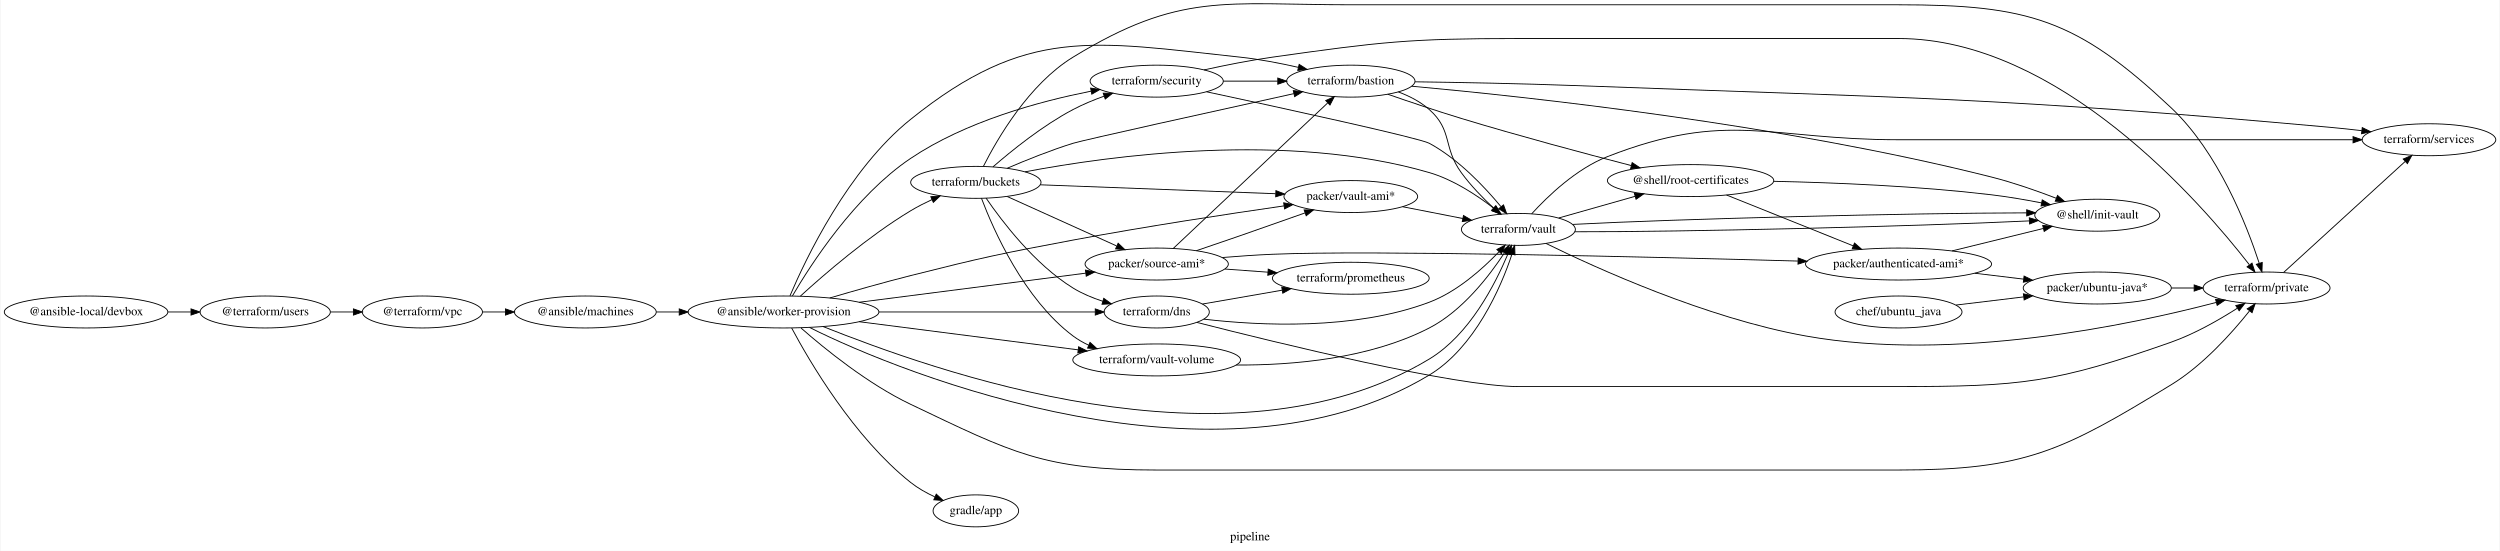
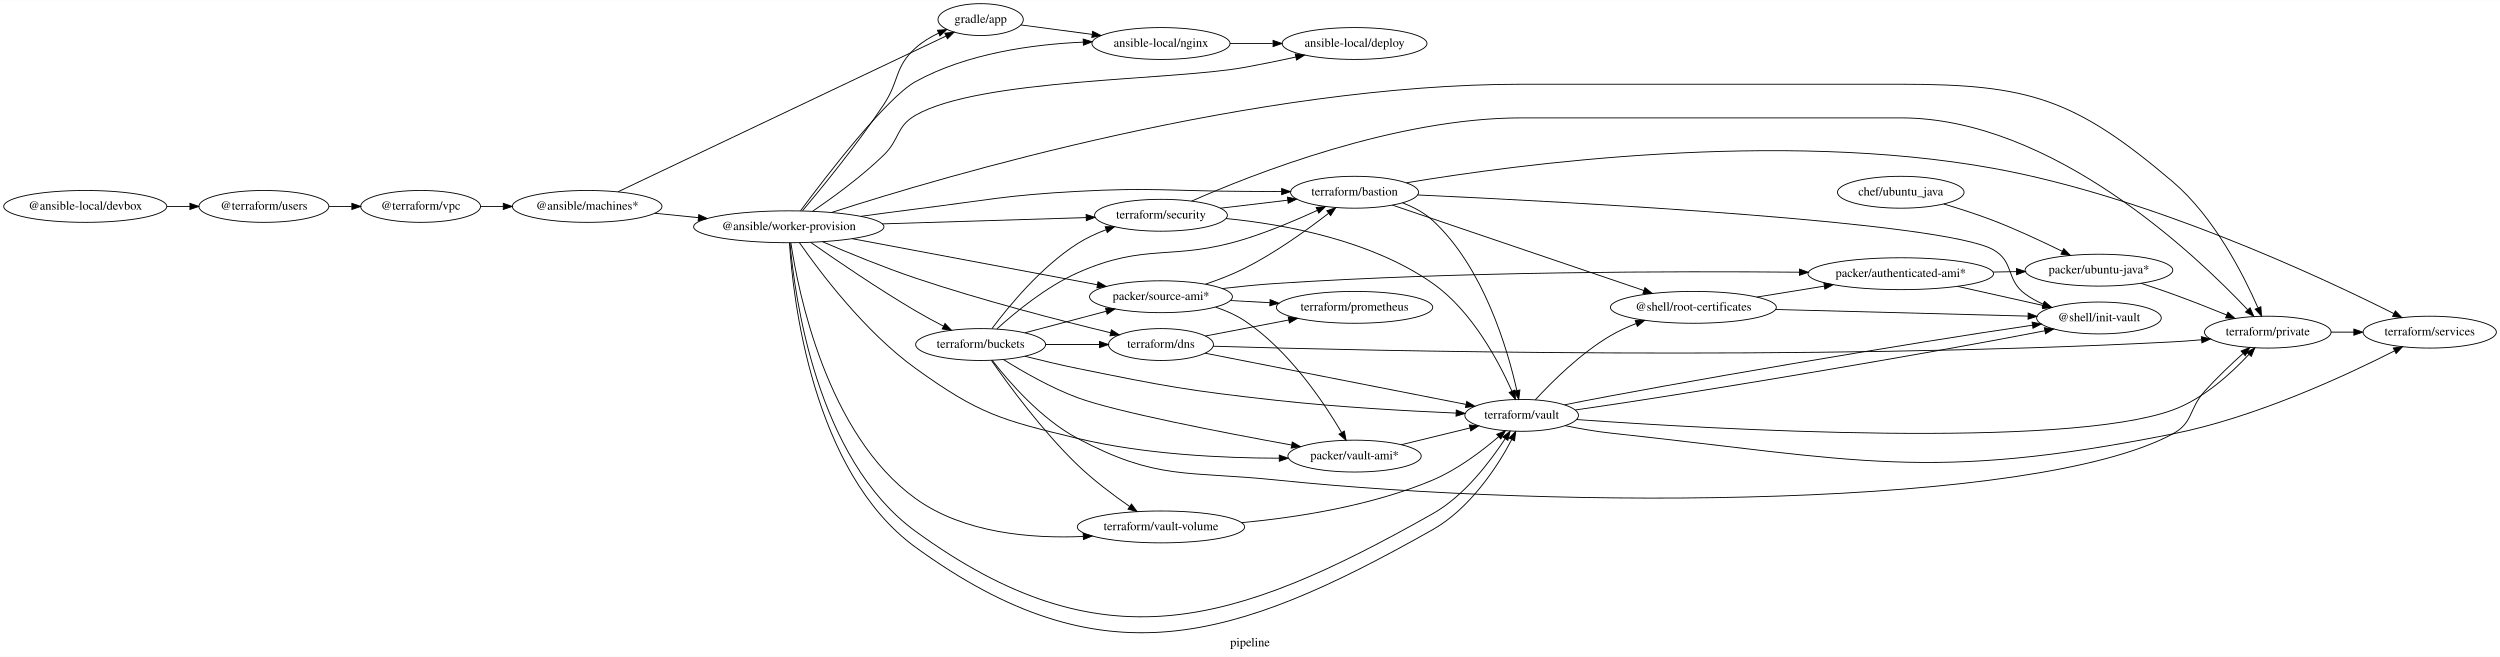
- <svg xmlns="http://www.w3.org/2000/svg" width="2814pt" height="620pt" viewBox="0.00 0.00 2814.49 620.39">
-   <g id="graph0" class="graph" transform="scale(1 1) rotate(0) translate(4 616.3916)">
-     <polygon fill="#ffffff" stroke="transparent" points="-4,4 -4,-616.392 2810.492,-616.392 2810.492,4 -4,4" />
-     <text text-anchor="middle" x="1403.246" y="-7.8" font-family="Times,serif" font-size="14.00" fill="#000000">pipeline</text>
+ <svg xmlns="http://www.w3.org/2000/svg" width="2824pt" height="742pt" viewBox="0.00 0.00 2823.59 741.63">
+   <g id="graph0" class="graph" transform="scale(1 1) rotate(0) translate(4 737.6321)">
+     <polygon fill="#ffffff" stroke="transparent" points="-4,4 -4,-737.632 2819.592,-737.632 2819.592,4 -4,4" />
+     <text text-anchor="middle" x="1407.796" y="-7.8" font-family="Times,serif" font-size="14.00" fill="#000000">pipeline</text>
    <g id="node1" class="node">
-       <ellipse fill="none" stroke="#000000" cx="1298.154" cy="-319" rx="80.686" ry="18" />
-       <text text-anchor="middle" x="1298.154" y="-315.3" font-family="Times,serif" font-size="14.00" fill="#000000">packer/source-ami*</text>
+       <ellipse fill="none" stroke="#000000" cx="1307.253" cy="-402.632" rx="80.686" ry="18" />
+       <text text-anchor="middle" x="1307.253" y="-398.932" font-family="Times,serif" font-size="14.00" fill="#000000">packer/source-ami*</text>
    </g>
    <g id="node2" class="node">
-       <ellipse fill="none" stroke="#000000" cx="1516.788" cy="-525" rx="72.287" ry="18" />
-       <text text-anchor="middle" x="1516.788" y="-521.3" font-family="Times,serif" font-size="14.00" fill="#000000">terraform/bastion</text>
+       <ellipse fill="none" stroke="#000000" cx="1525.887" cy="-520.632" rx="72.287" ry="18" />
+       <text text-anchor="middle" x="1525.887" y="-516.932" font-family="Times,serif" font-size="14.00" fill="#000000">terraform/bastion</text>
    </g>
    <g id="edge1" class="edge">
-       <path fill="none" stroke="#000000" d="M1316.795,-336.563C1355.761,-373.278 1445.921,-458.228 1490.65,-500.373" />
-       <polygon fill="#000000" stroke="#000000" points="1488.516,-503.171 1498.194,-507.481 1493.316,-498.076 1488.516,-503.171" />
+       <path fill="none" stroke="#000000" d="M1357.705,-416.895C1372.181,-421.747 1387.757,-427.721 1401.495,-434.632 1436.112,-452.048 1472.161,-477.969 1496.485,-496.799" />
+       <polygon fill="#000000" stroke="#000000" points="1494.546,-499.726 1504.577,-503.137 1498.863,-494.216 1494.546,-499.726" />
    </g>
    <g id="node3" class="node">
-       <ellipse fill="none" stroke="#000000" cx="1516.788" cy="-395" rx="75.287" ry="18" />
-       <text text-anchor="middle" x="1516.788" y="-391.3" font-family="Times,serif" font-size="14.00" fill="#000000">packer/vault-ami*</text>
+       <ellipse fill="none" stroke="#000000" cx="1525.887" cy="-222.632" rx="75.287" ry="18" />
+       <text text-anchor="middle" x="1525.887" y="-218.932" font-family="Times,serif" font-size="14.00" fill="#000000">packer/vault-ami*</text>
    </g>
    <g id="edge2" class="edge">
-       <path fill="none" stroke="#000000" d="M1342.777,-334.023C1358.477,-339.343 1376.233,-345.398 1392.396,-351 1416.34,-359.3 1442.819,-368.643 1465.171,-376.578" />
-       <polygon fill="#000000" stroke="#000000" points="1464.207,-379.95 1474.802,-380 1466.551,-373.354 1464.207,-379.95" />
+       <path fill="none" stroke="#000000" d="M1368.959,-390.818C1380.332,-387.047 1391.695,-382.103 1401.495,-375.632 1451.239,-342.785 1490.863,-283.836 1511.12,-249.49" />
+       <polygon fill="#000000" stroke="#000000" points="1514.343,-250.907 1516.312,-240.497 1508.281,-247.407 1514.343,-250.907" />
+     </g>
+     <g id="node23" class="node">
+       <ellipse fill="none" stroke="#000000" cx="2142.792" cy="-428.632" rx="104.782" ry="18" />
+       <text text-anchor="middle" x="2142.792" y="-424.932" font-family="Times,serif" font-size="14.00" fill="#000000">packer/authenticated-ami*</text>
+     </g>
+     <g id="edge50" class="edge">
+       <path fill="none" stroke="#000000" d="M1376.42,-411.888C1396.118,-414.173 1417.621,-416.336 1437.495,-417.632 1645.383,-431.191 1888.431,-431.587 2028.108,-430.327" />
+       <polygon fill="#000000" stroke="#000000" points="2028.432,-433.824 2038.398,-430.229 2028.365,-426.824 2028.432,-433.824" />
+     </g>
+     <g id="node24" class="node">
+       <ellipse fill="none" stroke="#000000" cx="1525.887" cy="-390.632" rx="88.284" ry="18" />
+       <text text-anchor="middle" x="1525.887" y="-386.932" font-family="Times,serif" font-size="14.00" fill="#000000">terraform/prometheus</text>
+     </g>
+     <g id="edge56" class="edge">
+       <path fill="none" stroke="#000000" d="M1385.568,-398.334C1400.003,-397.541 1415.225,-396.706 1430.106,-395.889" />
+       <polygon fill="#000000" stroke="#000000" points="1430.548,-399.37 1440.341,-395.327 1430.164,-392.381 1430.548,-399.37" />
+     </g>
+     <g id="node10" class="node">
+       <ellipse fill="none" stroke="#000000" cx="1714.623" cy="-268.632" rx="64.189" ry="18" />
+       <text text-anchor="middle" x="1714.623" y="-264.932" font-family="Times,serif" font-size="14.00" fill="#000000">terraform/vault</text>
+     </g>
+     <g id="edge45" class="edge">
+       <path fill="none" stroke="#000000" d="M1580.17,-508.607C1592.452,-503.93 1604.682,-497.485 1614.279,-488.632 1671.817,-435.553 1698.774,-343.071 1709.172,-296.753" />
+       <polygon fill="#000000" stroke="#000000" points="1712.629,-297.322 1711.307,-286.81 1705.785,-295.853 1712.629,-297.322" />
+     </g>
+     <g id="node16" class="node">
+       <ellipse fill="none" stroke="#000000" cx="2740.198" cy="-362.632" rx="75.287" ry="18" />
+       <text text-anchor="middle" x="2740.198" y="-358.932" font-family="Times,serif" font-size="14.00" fill="#000000">terraform/services</text>
+     </g>
+     <g id="edge30" class="edge">
+       <path fill="none" stroke="#000000" d="M1584.479,-531.302C1708.15,-551.974 2004.452,-591.74 2247.432,-547.632 2422.961,-515.768 2617.347,-424.914 2699.748,-383.573" />
+       <polygon fill="#000000" stroke="#000000" points="2701.418,-386.651 2708.768,-379.02 2698.264,-380.401 2701.418,-386.651" />
    </g>
    <g id="node21" class="node">
-       <ellipse fill="none" stroke="#000000" cx="2133.693" cy="-319" rx="104.782" ry="18" />
-       <text text-anchor="middle" x="2133.693" y="-315.3" font-family="Times,serif" font-size="14.00" fill="#000000">packer/authenticated-ami*</text>
-     </g>
-     <g id="edge45" class="edge">
-       <path fill="none" stroke="#000000" d="M1372.128,-326.336C1390.494,-327.858 1410.145,-329.231 1428.396,-330 1540.056,-334.707 1851.02,-327.11 2020.33,-322.362" />
-       <polygon fill="#000000" stroke="#000000" points="2020.628,-325.855 2030.526,-322.075 2020.431,-318.858 2020.628,-325.855" />
+       <ellipse fill="none" stroke="#000000" cx="1908.559" cy="-390.632" rx="93.683" ry="18" />
+       <text text-anchor="middle" x="1908.559" y="-386.932" font-family="Times,serif" font-size="14.00" fill="#000000">@shell/root-certificates</text>
+     </g>
+     <g id="edge43" class="edge">
+       <path fill="none" stroke="#000000" d="M1568.67,-506.098C1638.153,-482.493 1775.505,-435.833 1852.635,-409.631" />
+       <polygon fill="#000000" stroke="#000000" points="1853.848,-412.915 1862.191,-406.384 1851.596,-406.287 1853.848,-412.915" />
    </g>
    <g id="node22" class="node">
-       <ellipse fill="none" stroke="#000000" cx="1516.788" cy="-303" rx="88.284" ry="18" />
-       <text text-anchor="middle" x="1516.788" y="-299.3" font-family="Times,serif" font-size="14.00" fill="#000000">terraform/prometheus</text>
+       <ellipse fill="none" stroke="#000000" cx="2366.625" cy="-378.632" rx="70.388" ry="18" />
+       <text text-anchor="middle" x="2366.625" y="-374.932" font-family="Times,serif" font-size="14.00" fill="#000000">@shell/init-vault</text>
+     </g>
+     <g id="edge46" class="edge">
+       <path fill="none" stroke="#000000" d="M1597.15,-517.566C1768.169,-509.735 2191.814,-487.352 2247.432,-455.632 2271.219,-442.066 2261.311,-421.771 2283.432,-405.632 2289.505,-401.202 2296.339,-397.476 2303.414,-394.346" />
+       <polygon fill="#000000" stroke="#000000" points="2305.181,-397.409 2313.161,-390.44 2302.577,-390.911 2305.181,-397.409" />
+     </g>
+     <g id="edge26" class="edge">
+       <path fill="none" stroke="#000000" d="M1578.712,-235.507C1602.769,-241.37 1631.327,-248.331 1656.041,-254.354" />
+       <polygon fill="#000000" stroke="#000000" points="1655.471,-257.817 1666.016,-256.785 1657.129,-251.017 1655.471,-257.817" />
+     </g>
+     <g id="node4" class="node">
+       <ellipse fill="none" stroke="#000000" cx="659.151" cy="-504.632" rx="84.485" ry="18" />
+       <text text-anchor="middle" x="659.151" y="-500.932" font-family="Times,serif" font-size="14.00" fill="#000000">@ansible/machines*</text>
+     </g>
+     <g id="node5" class="node">
+       <ellipse fill="none" stroke="#000000" cx="1103.568" cy="-715.632" rx="48.192" ry="18" />
+       <text text-anchor="middle" x="1103.568" y="-711.932" font-family="Times,serif" font-size="14.00" fill="#000000">gradle/app</text>
+     </g>
+     <g id="edge3" class="edge">
+       <path fill="none" stroke="#000000" d="M694.024,-521.189C775.677,-559.956 978.822,-656.405 1064.484,-697.076" />
+       <polygon fill="#000000" stroke="#000000" points="1063.075,-700.281 1073.61,-701.409 1066.078,-693.958 1063.075,-700.281" />
+     </g>
+     <g id="node8" class="node">
+       <ellipse fill="none" stroke="#000000" cx="886.884" cy="-481.632" rx="107.481" ry="18" />
+       <text text-anchor="middle" x="886.884" y="-477.932" font-family="Times,serif" font-size="14.00" fill="#000000">@ansible/worker-provision</text>
+     </g>
+     <g id="edge28" class="edge">
+       <path fill="none" stroke="#000000" d="M735.616,-496.909C751.346,-495.321 768.148,-493.624 784.622,-491.96" />
+       <polygon fill="#000000" stroke="#000000" points="785.227,-495.417 794.824,-490.93 784.523,-488.452 785.227,-495.417" />
+     </g>
+     <g id="node6" class="node">
+       <ellipse fill="none" stroke="#000000" cx="1307.253" cy="-688.632" rx="77.986" ry="18" />
+       <text text-anchor="middle" x="1307.253" y="-684.932" font-family="Times,serif" font-size="14.00" fill="#000000">ansible-local/nginx</text>
+     </g>
+     <g id="edge4" class="edge">
+       <path fill="none" stroke="#000000" d="M1149.025,-709.606C1172.626,-706.478 1202.125,-702.568 1229.237,-698.974" />
+       <polygon fill="#000000" stroke="#000000" points="1230.04,-702.398 1239.494,-697.614 1229.12,-695.459 1230.04,-702.398" />
+     </g>
+     <g id="node7" class="node">
+       <ellipse fill="none" stroke="#000000" cx="1525.887" cy="-688.632" rx="81.786" ry="18" />
+       <text text-anchor="middle" x="1525.887" y="-684.932" font-family="Times,serif" font-size="14.00" fill="#000000">ansible-local/deploy</text>
+     </g>
+     <g id="edge5" class="edge">
+       <path fill="none" stroke="#000000" d="M1385.259,-688.632C1400.852,-688.632 1417.373,-688.632 1433.399,-688.632" />
+       <polygon fill="#000000" stroke="#000000" points="1433.845,-692.132 1443.845,-688.632 1433.845,-685.132 1433.845,-692.132" />
+     </g>
+     <g id="edge6" class="edge">
+       <path fill="none" stroke="#000000" d="M958.67,-468.141C1035.871,-453.633 1157.915,-430.697 1235.213,-416.171" />
+       <polygon fill="#000000" stroke="#000000" points="1236.165,-419.553 1245.346,-414.266 1234.872,-412.673 1236.165,-419.553" />
+     </g>
+     <g id="edge7" class="edge">
+       <path fill="none" stroke="#000000" d="M968.26,-493.423C988.459,-496.231 1010.066,-499.135 1030.125,-501.632 1111.266,-511.731 1131.365,-517.181 1213.012,-521.632 1296.658,-526.192 1317.725,-521.969 1401.495,-521.632 1415.05,-521.578 1429.436,-521.49 1443.43,-521.388" />
+       <polygon fill="#000000" stroke="#000000" points="1443.56,-524.887 1453.533,-521.312 1443.507,-517.888 1443.56,-524.887" />
+     </g>
+     <g id="edge8" class="edge">
+       <path fill="none" stroke="#000000" d="M898.899,-463.721C921.314,-431.472 972.492,-363.141 1030.125,-321.632 1101.972,-269.885 1126.919,-263.317 1213.012,-242.632 1288.461,-224.504 1376.907,-220.364 1440.476,-220.255" />
+       <polygon fill="#000000" stroke="#000000" points="1440.849,-223.755 1450.854,-220.272 1440.86,-216.755 1440.849,-223.755" />
+     </g>
+     <g id="edge9" class="edge">
+       <path fill="none" stroke="#000000" d="M902.359,-499.731C924.063,-525.503 964.233,-574.649 994.125,-619.632 1012.187,-646.814 1005.907,-661.755 1030.125,-683.632 1037.633,-690.415 1046.805,-695.927 1056.089,-700.342" />
+       <polygon fill="#000000" stroke="#000000" points="1054.788,-703.594 1065.352,-704.399 1057.596,-697.182 1054.788,-703.594" />
+     </g>
+     <g id="edge10" class="edge">
+       <path fill="none" stroke="#000000" d="M900.125,-499.704C928.897,-538.452 997.176,-627.487 1030.125,-645.632 1087.959,-677.483 1162.284,-687.656 1219.401,-690.18" />
+       <polygon fill="#000000" stroke="#000000" points="1219.373,-693.681 1229.496,-690.554 1219.632,-686.686 1219.373,-693.681" />
+     </g>
+     <g id="edge11" class="edge">
+       <path fill="none" stroke="#000000" d="M913.912,-499.243C936.529,-514.616 969.035,-538.232 994.125,-562.632 1012.486,-580.489 1007.9,-594.901 1030.125,-607.632 1102.487,-649.086 1319.434,-646.779 1401.495,-661.632 1420.388,-665.052 1440.785,-669.26 1459.49,-673.328" />
+       <polygon fill="#000000" stroke="#000000" points="1458.874,-676.777 1469.392,-675.503 1460.375,-669.939 1458.874,-676.777" />
+     </g>
+     <g id="node9" class="node">
+       <ellipse fill="none" stroke="#000000" cx="1103.568" cy="-348.632" rx="73.387" ry="18" />
+       <text text-anchor="middle" x="1103.568" y="-344.932" font-family="Times,serif" font-size="14.00" fill="#000000">terraform/buckets</text>
+     </g>
+     <g id="edge12" class="edge">
+       <path fill="none" stroke="#000000" d="M911.715,-463.973C939.872,-444.231 987.424,-411.74 1030.125,-386.632 1040.175,-380.723 1051.239,-374.738 1061.664,-369.321" />
+       <polygon fill="#000000" stroke="#000000" points="1063.321,-372.405 1070.618,-364.723 1060.123,-366.178 1063.321,-372.405" />
+     </g>
+     <g id="edge13" class="edge">
+       <path fill="none" stroke="#000000" d="M887.651,-463.61C891.421,-402.57 912.929,-204.747 1030.125,-119.632 1240.315,33.023 1388.084,-11.883 1614.279,-139.632 1655.674,-163.011 1687.377,-210.527 1703.287,-241.117" />
+       <polygon fill="#000000" stroke="#000000" points="1700.312,-242.996 1707.889,-250.401 1706.584,-239.887 1700.312,-242.996" />
+     </g>
+     <g id="edge37" class="edge">
+       <path fill="none" stroke="#000000" d="M888.211,-463.473C893.35,-404.501 917.746,-219.249 1030.125,-137.632 1240.315,15.023 1388.084,-29.884 1614.279,-157.632 1650.027,-177.821 1678.547,-216.013 1695.91,-242.051" />
+       <polygon fill="#000000" stroke="#000000" points="1693.171,-244.258 1701.579,-250.705 1699.027,-240.422 1693.171,-244.258" />
+     </g>
+     <g id="node11" class="node">
+       <ellipse fill="none" stroke="#000000" cx="1307.253" cy="-348.632" rx="59.29" ry="18" />
+       <text text-anchor="middle" x="1307.253" y="-344.932" font-family="Times,serif" font-size="14.00" fill="#000000">terraform/dns</text>
+     </g>
+     <g id="edge14" class="edge">
+       <path fill="none" stroke="#000000" d="M925.018,-464.727C953.61,-452.413 993.888,-435.822 1030.125,-423.632 1105.218,-398.37 1193.903,-375.563 1250.348,-361.903" />
+       <polygon fill="#000000" stroke="#000000" points="1251.253,-365.285 1260.157,-359.543 1249.616,-358.479 1251.253,-365.285" />
+     </g>
+     <g id="node12" class="node">
+       <ellipse fill="none" stroke="#000000" cx="1307.253" cy="-142.632" rx="94.484" ry="18" />
+       <text text-anchor="middle" x="1307.253" y="-138.932" font-family="Times,serif" font-size="14.00" fill="#000000">terraform/vault-volume</text>
+     </g>
+     <g id="edge15" class="edge">
+       <path fill="none" stroke="#000000" d="M889.217,-463.622C897.273,-409.467 929.217,-247.374 1030.125,-174.632 1084.348,-135.543 1160.654,-129.301 1219.472,-131.85" />
+       <polygon fill="#000000" stroke="#000000" points="1219.327,-135.347 1229.496,-132.376 1219.694,-128.357 1219.327,-135.347" />
+     </g>
+     <g id="node13" class="node">
+       <ellipse fill="none" stroke="#000000" cx="1307.253" cy="-494.632" rx="74.987" ry="18" />
+       <text text-anchor="middle" x="1307.253" y="-490.932" font-family="Times,serif" font-size="14.00" fill="#000000">terraform/security</text>
+     </g>
+     <g id="edge16" class="edge">
+       <path fill="none" stroke="#000000" d="M992.418,-484.896C1063.668,-487.099 1156.458,-489.969 1222.811,-492.021" />
+       <polygon fill="#000000" stroke="#000000" points="1222.711,-495.519 1232.814,-492.33 1222.927,-488.522 1222.711,-495.519" />
+     </g>
+     <g id="node14" class="node">
+       <ellipse fill="none" stroke="#000000" cx="2557.311" cy="-362.632" rx="71.487" ry="18" />
+       <text text-anchor="middle" x="2557.311" y="-358.932" font-family="Times,serif" font-size="14.00" fill="#000000">terraform/private</text>
+     </g>
+     <g id="edge17" class="edge">
+       <path fill="none" stroke="#000000" d="M935.224,-497.807C1061.694,-538.634 1413.41,-642.632 1714.623,-642.632 1714.623,-642.632 1714.623,-642.632 2142.792,-642.632 2287.741,-642.632 2339.365,-626.496 2449.818,-532.632 2496.638,-492.844 2529.879,-427.439 2546.088,-390.428" />
+       <polygon fill="#000000" stroke="#000000" points="2549.497,-391.358 2550.206,-380.787 2543.059,-388.609 2549.497,-391.358" />
+     </g>
+     <g id="edge18" class="edge">
+       <path fill="none" stroke="#000000" d="M1153.656,-361.911C1181.383,-369.262 1216.081,-378.461 1245.479,-386.255" />
+       <polygon fill="#000000" stroke="#000000" points="1244.665,-389.66 1255.228,-388.839 1246.459,-382.894 1244.665,-389.66" />
+     </g>
+     <g id="edge19" class="edge">
+       <path fill="none" stroke="#000000" d="M1122.086,-366.399C1142.631,-385.078 1177.583,-413.894 1213.012,-429.632 1291.108,-464.325 1319.878,-442.308 1401.495,-467.632 1429.699,-476.383 1460.223,-489.332 1483.975,-500.24" />
+       <polygon fill="#000000" stroke="#000000" points="1482.511,-503.419 1493.054,-504.461 1485.462,-497.072 1482.511,-503.419" />
+     </g>
+     <g id="edge20" class="edge">
+       <path fill="none" stroke="#000000" d="M1129.512,-331.553C1151.058,-318.083 1182.938,-299.77 1213.012,-288.632 1256.481,-272.533 1376.384,-249.351 1454.498,-235.179" />
+       <polygon fill="#000000" stroke="#000000" points="1455.538,-238.548 1464.756,-233.326 1454.293,-231.659 1455.538,-238.548" />
+     </g>
+     <g id="edge21" class="edge">
+       <path fill="none" stroke="#000000" d="M1153.496,-335.39C1172.102,-330.7 1193.449,-325.606 1213.012,-321.632 1312.034,-301.514 1337.062,-296.739 1437.495,-285.632 1506.052,-278.05 1584.553,-273.633 1640.461,-271.211" />
+       <polygon fill="#000000" stroke="#000000" points="1640.787,-274.701 1650.63,-270.782 1640.492,-267.707 1640.787,-274.701" />
+     </g>
+     <g id="edge22" class="edge">
+       <path fill="none" stroke="#000000" d="M1177.103,-348.632C1196.899,-348.632 1218.244,-348.632 1237.809,-348.632" />
+       <polygon fill="#000000" stroke="#000000" points="1237.86,-352.132 1247.86,-348.632 1237.86,-345.132 1237.86,-352.132" />
+     </g>
+     <g id="edge23" class="edge">
+       <path fill="none" stroke="#000000" d="M1115.751,-330.696C1134.714,-303.478 1173.26,-250.872 1213.012,-212.632 1231.017,-195.311 1253.388,-178.528 1271.815,-165.738" />
+       <polygon fill="#000000" stroke="#000000" points="1273.962,-168.511 1280.24,-159.976 1270.01,-162.733 1273.962,-168.511" />
+     </g>
+     <g id="edge24" class="edge">
+       <path fill="none" stroke="#000000" d="M1116.381,-366.632C1134.991,-391.545 1171.806,-436.42 1213.012,-462.632 1222.822,-468.873 1233.986,-474.043 1245.114,-478.276" />
+       <polygon fill="#000000" stroke="#000000" points="1244.255,-481.685 1254.85,-481.756 1246.612,-475.094 1244.255,-481.685" />
+     </g>
+     <g id="edge25" class="edge">
+       <path fill="none" stroke="#000000" d="M1116.587,-330.849C1135.168,-306.85 1171.655,-264.58 1213.012,-242.632 1303.051,-194.848 1336.103,-206.132 1437.495,-195.632 1760.502,-162.181 2293.751,-163.439 2449.818,-247.632 2473.287,-260.293 2468.021,-275.773 2485.818,-295.632 2499.293,-310.67 2515.643,-326.167 2529.305,-338.465" />
+       <polygon fill="#000000" stroke="#000000" points="2527.199,-341.276 2536.996,-345.308 2531.852,-336.046 2527.199,-341.276" />
+     </g>
+     <g id="edge29" class="edge">
+       <path fill="none" stroke="#000000" d="M1776.729,-263.893C1930.807,-252.969 2327.012,-230.209 2449.818,-274.632 2484.561,-287.2 2516.214,-316.237 2536.035,-337.533" />
+       <polygon fill="#000000" stroke="#000000" points="2533.478,-339.923 2542.786,-344.984 2538.666,-335.223 2533.478,-339.923" />
+     </g>
+     <g id="edge31" class="edge">
+       <path fill="none" stroke="#000000" d="M1763.86,-256.995C1780.045,-253.66 1798.189,-250.44 1814.968,-248.632 2095.5,-218.407 2173.061,-192.696 2449.818,-247.632 2543.584,-266.245 2645.921,-313.762 2700.553,-341.546" />
+       <polygon fill="#000000" stroke="#000000" points="2699.05,-344.708 2709.545,-346.16 2702.246,-338.48 2699.05,-344.708" />
+     </g>
+     <g id="edge44" class="edge">
+       <path fill="none" stroke="#000000" d="M1730.02,-286.176C1748.436,-306.202 1781.053,-338.748 1814.968,-358.632 1823.948,-363.897 1833.925,-368.464 1843.921,-372.366" />
+       <polygon fill="#000000" stroke="#000000" points="1842.886,-375.715 1853.479,-375.906 1845.317,-369.151 1842.886,-375.715" />
+     </g>
+     <g id="edge47" class="edge">
+       <path fill="none" stroke="#000000" d="M1775.377,-274.752C1899.448,-292.196 2180.714,-339.643 2305.282,-364.137" />
+       <polygon fill="#000000" stroke="#000000" points="2304.919,-367.633 2315.409,-366.147 2306.282,-360.767 2304.919,-367.633" />
+     </g>
+     <g id="edge54" class="edge">
+       <path fill="none" stroke="#000000" d="M1763.097,-280.566C1875.776,-303.3 2156.015,-350.83 2291.253,-370.424" />
+       <polygon fill="#000000" stroke="#000000" points="2291.126,-373.941 2301.522,-371.897 2292.12,-367.012 2291.126,-373.941" />
+     </g>
+     <g id="edge35" class="edge">
+       <path fill="none" stroke="#000000" d="M1357.205,-338.822C1431.368,-324.258 1570.542,-296.927 1651.607,-281.007" />
+       <polygon fill="#000000" stroke="#000000" points="1652.542,-284.391 1661.68,-279.029 1651.193,-277.522 1652.542,-284.391" />
+     </g>
+     <g id="edge34" class="edge">
+       <path fill="none" stroke="#000000" d="M1366.177,-346.725C1535.062,-341.702 2035.312,-329.933 2449.818,-351.632 2460.432,-352.188 2471.613,-353.036 2482.59,-354.021" />
+       <polygon fill="#000000" stroke="#000000" points="2482.308,-357.51 2492.591,-354.959 2482.962,-350.54 2482.308,-357.51" />
+     </g>
+     <g id="edge55" class="edge">
+       <path fill="none" stroke="#000000" d="M1357.412,-358.268C1385.283,-363.622 1420.496,-370.386 1451.514,-376.345" />
+       <polygon fill="#000000" stroke="#000000" points="1450.942,-379.799 1461.423,-378.248 1452.263,-372.925 1450.942,-379.799" />
+     </g>
+     <g id="edge33" class="edge">
+       <path fill="none" stroke="#000000" d="M1398.308,-147.443C1461.069,-153.342 1545.274,-166.462 1614.279,-195.632 1642.059,-207.375 1669.465,-228.107 1688.598,-244.483" />
+       <polygon fill="#000000" stroke="#000000" points="1686.438,-247.244 1696.268,-251.196 1691.048,-241.977 1686.438,-247.244" />
+     </g>
+     <g id="edge38" class="edge">
+       <path fill="none" stroke="#000000" d="M1374.336,-502.61C1398.387,-505.47 1425.66,-508.713 1450.377,-511.652" />
+       <polygon fill="#000000" stroke="#000000" points="1450.089,-515.143 1460.432,-512.848 1450.915,-508.192 1450.089,-515.143" />
+     </g>
+     <g id="edge36" class="edge">
+       <path fill="none" stroke="#000000" d="M1380.677,-490.95C1447.026,-484.411 1544.669,-466.483 1614.279,-417.632 1658.309,-386.733 1688.558,-329.836 1703.609,-295.998" />
+       <polygon fill="#000000" stroke="#000000" points="1706.874,-297.267 1707.621,-286.699 1700.446,-294.495 1706.874,-297.267" />
+     </g>
+     <g id="edge39" class="edge">
+       <path fill="none" stroke="#000000" d="M1341.819,-510.627C1411.012,-541.135 1572.139,-604.632 1714.623,-604.632 1714.623,-604.632 1714.623,-604.632 2142.792,-604.632 2313.408,-604.632 2476.259,-449.838 2534.632,-387.852" />
+       <polygon fill="#000000" stroke="#000000" points="2537.291,-390.132 2541.541,-380.427 2532.167,-385.363 2537.291,-390.132" />
+     </g>
+     <g id="edge32" class="edge">
+       <path fill="none" stroke="#000000" d="M2628.806,-362.632C2637.231,-362.632 2645.893,-362.632 2654.488,-362.632" />
+       <polygon fill="#000000" stroke="#000000" points="2654.528,-366.132 2664.528,-362.632 2654.528,-359.132 2654.528,-366.132" />
+     </g>
+     <g id="node15" class="node">
+       <ellipse fill="none" stroke="#000000" cx="471.065" cy="-504.632" rx="67.688" ry="18" />
+       <text text-anchor="middle" x="471.065" y="-500.932" font-family="Times,serif" font-size="14.00" fill="#000000">@terraform/vpc</text>
+     </g>
+     <g id="edge27" class="edge">
+       <path fill="none" stroke="#000000" d="M538.702,-504.632C547.029,-504.632 555.656,-504.632 564.293,-504.632" />
+       <polygon fill="#000000" stroke="#000000" points="564.418,-508.132 574.418,-504.632 564.418,-501.132 564.418,-508.132" />
+     </g>
+     <g id="node17" class="node">
+       <ellipse fill="none" stroke="#000000" cx="2142.792" cy="-520.632" rx="71.487" ry="18" />
+       <text text-anchor="middle" x="2142.792" y="-516.932" font-family="Times,serif" font-size="14.00" fill="#000000">chef/ubuntu_java</text>
+     </g>
+     <g id="node18" class="node">
+       <ellipse fill="none" stroke="#000000" cx="2366.625" cy="-432.632" rx="83.386" ry="18" />
+       <text text-anchor="middle" x="2366.625" y="-428.932" font-family="Times,serif" font-size="14.00" fill="#000000">packer/ubuntu-java*</text>
+     </g>
+     <g id="edge40" class="edge">
+       <path fill="none" stroke="#000000" d="M2191.469,-507.314C2209.267,-502.035 2229.441,-495.569 2247.432,-488.632 2273.869,-478.439 2302.642,-464.992 2325.294,-453.829" />
+       <polygon fill="#000000" stroke="#000000" points="2326.889,-456.945 2334.286,-449.36 2323.773,-450.677 2326.889,-456.945" />
+     </g>
+     <g id="edge49" class="edge">
+       <path fill="none" stroke="#000000" d="M2414.325,-417.755C2425.987,-413.952 2438.395,-409.765 2449.818,-405.632 2470.029,-398.319 2492.111,-389.613 2510.974,-381.953" />
+       <polygon fill="#000000" stroke="#000000" points="2512.3,-385.192 2520.235,-378.172 2509.654,-378.712 2512.3,-385.192" />
+     </g>
+     <g id="node19" class="node">
+       <ellipse fill="none" stroke="#000000" cx="92.292" cy="-504.632" rx="92.084" ry="18" />
+       <text text-anchor="middle" x="92.292" y="-500.932" font-family="Times,serif" font-size="14.00" fill="#000000">@ansible-local/devbox</text>
+     </g>
+     <g id="node20" class="node">
+       <ellipse fill="none" stroke="#000000" cx="294.027" cy="-504.632" rx="73.387" ry="18" />
+       <text text-anchor="middle" x="294.027" y="-500.932" font-family="Times,serif" font-size="14.00" fill="#000000">@terraform/users</text>
+     </g>
+     <g id="edge41" class="edge">
+       <path fill="none" stroke="#000000" d="M184.599,-504.632C193.155,-504.632 201.794,-504.632 210.267,-504.632" />
+       <polygon fill="#000000" stroke="#000000" points="210.503,-508.132 220.503,-504.632 210.503,-501.132 210.503,-508.132" />
+     </g>
+     <g id="edge42" class="edge">
+       <path fill="none" stroke="#000000" d="M367.569,-504.632C376.011,-504.632 384.641,-504.632 393.139,-504.632" />
+       <polygon fill="#000000" stroke="#000000" points="393.417,-508.132 403.417,-504.632 393.417,-501.132 393.417,-508.132" />
+     </g>
+     <g id="edge53" class="edge">
+       <path fill="none" stroke="#000000" d="M2001.532,-388.197C2085.121,-386.007 2206.64,-382.823 2286.148,-380.74" />
+       <polygon fill="#000000" stroke="#000000" points="2286.691,-384.227 2296.596,-380.467 2286.508,-377.23 2286.691,-384.227" />
+     </g>
+     <g id="edge48" class="edge">
+       <path fill="none" stroke="#000000" d="M1980.11,-402.24C2004.22,-406.151 2031.383,-410.558 2056.508,-414.634" />
+       <polygon fill="#000000" stroke="#000000" points="2055.963,-418.091 2066.394,-416.238 2057.084,-411.182 2055.963,-418.091" />
    </g>
    <g id="edge51" class="edge">
-       <path fill="none" stroke="#000000" d="M1374.929,-313.382C1390.62,-312.233 1407.296,-311.013 1423.493,-309.827" />
-       <polygon fill="#000000" stroke="#000000" points="1423.784,-313.316 1433.502,-309.095 1423.273,-306.334 1423.784,-313.316" />
-     </g>
-     <g id="node7" class="node">
-       <ellipse fill="none" stroke="#000000" cx="1705.524" cy="-358" rx="64.189" ry="18" />
-       <text text-anchor="middle" x="1705.524" y="-354.3" font-family="Times,serif" font-size="14.00" fill="#000000">terraform/vault</text>
-     </g>
-     <g id="edge40" class="edge">
-       <path fill="none" stroke="#000000" d="M1570.354,-512.865C1582.796,-508.181 1595.28,-501.761 1605.18,-493 1631.675,-469.553 1620.374,-450.616 1641.18,-422 1651.593,-407.679 1665.264,-393.597 1677.325,-382.305" />
-       <polygon fill="#000000" stroke="#000000" points="1679.952,-384.646 1684.968,-375.313 1675.227,-379.481 1679.952,-384.646" />
-     </g>
-     <g id="node14" class="node">
-       <ellipse fill="none" stroke="#000000" cx="2731.099" cy="-459" rx="75.287" ry="18" />
-       <text text-anchor="middle" x="2731.099" y="-455.3" font-family="Times,serif" font-size="14.00" fill="#000000">terraform/services</text>
-     </g>
-     <g id="edge25" class="edge">
-       <path fill="none" stroke="#000000" d="M1589.079,-524.253C1639.709,-523.563 1708.936,-522.286 1769.869,-520 2147.885,-505.817 2242.959,-507.051 2619.706,-473 2631.308,-471.951 2643.564,-470.629 2655.536,-469.219" />
-       <polygon fill="#000000" stroke="#000000" points="2655.996,-472.689 2665.506,-468.017 2655.159,-465.739 2655.996,-472.689" />
-     </g>
-     <g id="node19" class="node">
-       <ellipse fill="none" stroke="#000000" cx="1899.46" cy="-413" rx="93.683" ry="18" />
-       <text text-anchor="middle" x="1899.46" y="-409.3" font-family="Times,serif" font-size="14.00" fill="#000000">@shell/root-certificates</text>
-     </g>
-     <g id="edge38" class="edge">
-       <path fill="none" stroke="#000000" d="M1558.331,-510.267C1582.41,-501.905 1613.375,-491.454 1641.18,-483 1705.8,-463.354 1780.322,-443.446 1832.658,-429.91" />
-       <polygon fill="#000000" stroke="#000000" points="1833.683,-433.261 1842.493,-427.374 1831.935,-426.482 1833.683,-433.261" />
-     </g>
-     <g id="node20" class="node">
-       <ellipse fill="none" stroke="#000000" cx="2357.526" cy="-374" rx="70.388" ry="18" />
-       <text text-anchor="middle" x="2357.526" y="-370.3" font-family="Times,serif" font-size="14.00" fill="#000000">@shell/init-vault</text>
-     </g>
-     <g id="edge41" class="edge">
-       <path fill="none" stroke="#000000" d="M1585.319,-519.292C1714.569,-507.527 2002.544,-476.555 2238.333,-417 2262.951,-410.782 2289.599,-401.43 2311.443,-393.034" />
-       <polygon fill="#000000" stroke="#000000" points="2312.758,-396.278 2320.802,-389.383 2310.214,-389.757 2312.758,-396.278" />
-     </g>
-     <g id="edge21" class="edge">
-       <path fill="none" stroke="#000000" d="M1575.213,-383.546C1596.712,-379.332 1621.137,-374.543 1642.985,-370.26" />
-       <polygon fill="#000000" stroke="#000000" points="1643.682,-373.69 1652.822,-368.332 1642.335,-366.821 1643.682,-373.69" />
-     </g>
-     <g id="node4" class="node">
-       <ellipse fill="none" stroke="#000000" cx="877.785" cy="-265" rx="107.481" ry="18" />
-       <text text-anchor="middle" x="877.785" y="-261.3" font-family="Times,serif" font-size="14.00" fill="#000000">@ansible/worker-provision</text>
-     </g>
-     <g id="edge3" class="edge">
-       <path fill="none" stroke="#000000" d="M963.106,-275.96C1037.712,-285.544 1145.241,-299.357 1218.208,-308.73" />
-       <polygon fill="#000000" stroke="#000000" points="1217.903,-312.22 1228.268,-310.022 1218.795,-305.277 1217.903,-312.22" />
-     </g>
-     <g id="edge4" class="edge">
-       <path fill="none" stroke="#000000" d="M885.111,-283.186C902.558,-324.323 950.447,-425.339 1021.025,-482 1152,-587.148 1225.394,-569.916 1392.396,-552 1413.922,-549.691 1437.19,-545.195 1457.714,-540.524" />
-       <polygon fill="#000000" stroke="#000000" points="1458.608,-543.909 1467.549,-538.226 1457.015,-537.093 1458.608,-543.909" />
-     </g>
-     <g id="edge5" class="edge">
-       <path fill="none" stroke="#000000" d="M929.955,-280.794C957.017,-288.768 990.677,-298.346 1021.025,-306 1101.704,-326.347 1122.133,-330.667 1203.912,-346 1284.83,-361.171 1378.131,-375.359 1441.645,-384.523" />
-       <polygon fill="#000000" stroke="#000000" points="1441.18,-387.992 1451.576,-385.95 1442.176,-381.063 1441.18,-387.992" />
-     </g>
-     <g id="node5" class="node">
-       <ellipse fill="none" stroke="#000000" cx="1094.469" cy="-41" rx="48.192" ry="18" />
-       <text text-anchor="middle" x="1094.469" y="-37.3" font-family="Times,serif" font-size="14.00" fill="#000000">gradle/app</text>
-     </g>
-     <g id="edge6" class="edge">
-       <path fill="none" stroke="#000000" d="M887.024,-246.934C906.865,-209.722 956.99,-123.77 1021.025,-73 1029.118,-66.584 1038.694,-61.198 1048.213,-56.784" />
-       <polygon fill="#000000" stroke="#000000" points="1049.871,-59.88 1057.655,-52.692 1047.088,-53.457 1049.871,-59.88" />
-     </g>
-     <g id="node6" class="node">
-       <ellipse fill="none" stroke="#000000" cx="1094.469" cy="-411" rx="73.387" ry="18" />
-       <text text-anchor="middle" x="1094.469" y="-407.3" font-family="Times,serif" font-size="14.00" fill="#000000">terraform/buckets</text>
-     </g>
-     <g id="edge7" class="edge">
-       <path fill="none" stroke="#000000" d="M896.964,-282.993C923.364,-307.096 973.092,-350.166 1021.025,-379 1028.559,-383.532 1036.85,-387.777 1045.065,-391.6" />
-       <polygon fill="#000000" stroke="#000000" points="1043.707,-394.827 1054.263,-395.73 1046.574,-388.441 1043.707,-394.827" />
-     </g>
-     <g id="edge8" class="edge">
-       <path fill="none" stroke="#000000" d="M907.249,-247.533C1011.598,-194.944 1369.933,-52.134 1605.18,-194 1655.957,-224.621 1685.743,-291.912 1698.363,-330.291" />
-       <polygon fill="#000000" stroke="#000000" points="1695.022,-331.334 1701.338,-339.841 1701.705,-329.252 1695.022,-331.334" />
-     </g>
-     <g id="edge32" class="edge">
-       <path fill="none" stroke="#000000" d="M922.401,-248.579C1042.773,-200.972 1380.244,-76.352 1605.18,-212 1650.652,-239.422 1679.291,-296.254 1693.842,-330.516" />
-       <polygon fill="#000000" stroke="#000000" points="1690.688,-332.047 1697.742,-339.952 1697.157,-329.373 1690.688,-332.047" />
-     </g>
-     <g id="node8" class="node">
-       <ellipse fill="none" stroke="#000000" cx="1298.154" cy="-265" rx="59.29" ry="18" />
-       <text text-anchor="middle" x="1298.154" y="-261.3" font-family="Times,serif" font-size="14.00" fill="#000000">terraform/dns</text>
-     </g>
-     <g id="edge9" class="edge">
-       <path fill="none" stroke="#000000" d="M985.222,-265C1061.766,-265 1162.423,-265 1228.642,-265" />
-       <polygon fill="#000000" stroke="#000000" points="1228.966,-268.5 1238.966,-265 1228.966,-261.5 1228.966,-268.5" />
-     </g>
-     <g id="node9" class="node">
-       <ellipse fill="none" stroke="#000000" cx="1298.154" cy="-211" rx="94.484" ry="18" />
-       <text text-anchor="middle" x="1298.154" y="-207.3" font-family="Times,serif" font-size="14.00" fill="#000000">terraform/vault-volume</text>
-     </g>
-     <g id="edge10" class="edge">
-       <path fill="none" stroke="#000000" d="M963.106,-254.04C1034.847,-244.824 1137.031,-231.698 1209.653,-222.369" />
-       <polygon fill="#000000" stroke="#000000" points="1210.225,-225.824 1219.698,-221.078 1209.333,-218.881 1210.225,-225.824" />
-     </g>
-     <g id="node10" class="node">
-       <ellipse fill="none" stroke="#000000" cx="1298.154" cy="-525" rx="74.987" ry="18" />
-       <text text-anchor="middle" x="1298.154" y="-521.3" font-family="Times,serif" font-size="14.00" fill="#000000">terraform/security</text>
-     </g>
-     <g id="edge11" class="edge">
-       <path fill="none" stroke="#000000" d="M887.872,-283.102C908.353,-318.212 958.239,-395.805 1021.025,-438 1082.748,-479.479 1165.32,-502.04 1224.24,-513.714" />
-       <polygon fill="#000000" stroke="#000000" points="1223.739,-517.181 1234.22,-515.632 1225.06,-510.307 1223.739,-517.181" />
-     </g>
-     <g id="node11" class="node">
-       <ellipse fill="none" stroke="#000000" cx="2548.212" cy="-292" rx="71.487" ry="18" />
-       <text text-anchor="middle" x="2548.212" y="-288.3" font-family="Times,serif" font-size="14.00" fill="#000000">terraform/private</text>
-     </g>
-     <g id="edge12" class="edge">
-       <path fill="none" stroke="#000000" d="M897.6,-246.901C923.924,-223.775 972.748,-183.992 1021.025,-161 1136.123,-106.185 1170.67,-87 1298.154,-87 1298.154,-87 1298.154,-87 2133.693,-87 2276.664,-87 2318.661,-108.551 2440.719,-183 2476.644,-204.913 2509.25,-241.415 2528.9,-266.078" />
-       <polygon fill="#000000" stroke="#000000" points="2526.38,-268.538 2535.294,-274.265 2531.897,-264.229 2526.38,-268.538" />
-     </g>
-     <g id="edge13" class="edge">
-       <path fill="none" stroke="#000000" d="M1129.948,-394.975C1164.057,-379.568 1215.757,-356.217 1252.832,-339.471" />
-       <polygon fill="#000000" stroke="#000000" points="1254.725,-342.456 1262.398,-335.15 1251.844,-336.077 1254.725,-342.456" />
-     </g>
-     <g id="edge14" class="edge">
-       <path fill="none" stroke="#000000" d="M1129.923,-426.956C1151.091,-436.052 1178.684,-447.163 1203.912,-455 1215.829,-458.702 1364.595,-491.57 1452.625,-510.923" />
-       <polygon fill="#000000" stroke="#000000" points="1452.003,-514.37 1462.522,-513.098 1453.506,-507.533 1452.003,-514.37" />
-     </g>
-     <g id="edge15" class="edge">
-       <path fill="none" stroke="#000000" d="M1167.068,-408.25C1240.647,-405.462 1354.411,-401.152 1432.065,-398.21" />
-       <polygon fill="#000000" stroke="#000000" points="1432.439,-401.698 1442.299,-397.822 1432.174,-394.703 1432.439,-401.698" />
-     </g>
-     <g id="edge16" class="edge">
-       <path fill="none" stroke="#000000" d="M1149.929,-422.873C1245.253,-440.95 1445.337,-468.635 1605.18,-422 1632.307,-414.085 1659.089,-396.362 1678.151,-381.568" />
-       <polygon fill="#000000" stroke="#000000" points="1680.453,-384.21 1686.083,-375.235 1676.085,-378.74 1680.453,-384.21" />
-     </g>
-     <g id="edge17" class="edge">
-       <path fill="none" stroke="#000000" d="M1106.014,-393.216C1123.873,-367.126 1160.684,-318.69 1203.912,-292 1214.095,-285.713 1225.793,-280.843 1237.407,-277.086" />
-       <polygon fill="#000000" stroke="#000000" points="1238.529,-280.403 1247.107,-274.185 1236.523,-273.697 1238.529,-280.403" />
-     </g>
-     <g id="edge18" class="edge">
-       <path fill="none" stroke="#000000" d="M1100.804,-393.019C1114.154,-357.774 1148.586,-279.441 1203.912,-238 1209.312,-233.955 1215.299,-230.516 1221.563,-227.591" />
-       <polygon fill="#000000" stroke="#000000" points="1223.039,-230.767 1230.9,-223.664 1220.325,-224.315 1223.039,-230.767" />
-     </g>
-     <g id="edge19" class="edge">
-       <path fill="none" stroke="#000000" d="M1113.752,-428.457C1134.67,-446.643 1169.679,-474.952 1203.912,-493 1214.888,-498.786 1227.12,-503.844 1239.041,-508.127" />
-       <polygon fill="#000000" stroke="#000000" points="1237.911,-511.439 1248.505,-511.395 1240.195,-504.822 1237.911,-511.439" />
-     </g>
-     <g id="edge20" class="edge">
-       <path fill="none" stroke="#000000" d="M1103.01,-429.13C1118.481,-459.819 1154.203,-521.621 1203.912,-552 1324.656,-625.79 1375.281,-611 1516.788,-611 1516.788,-611 1516.788,-611 2133.693,-611 2279.563,-611 2334.508,-594.988 2440.719,-495 2493.832,-444.998 2525.924,-362.811 2539.918,-319.961" />
-       <polygon fill="#000000" stroke="#000000" points="2543.326,-320.794 2543.013,-310.204 2536.653,-318.678 2543.326,-320.794" />
-     </g>
-     <g id="edge24" class="edge">
-       <path fill="none" stroke="#000000" d="M1736.609,-342.194C1793.072,-314.469 1917.018,-258.108 2029.052,-238 2195.741,-208.082 2395.735,-250.624 2491.573,-275.776" />
-       <polygon fill="#000000" stroke="#000000" points="2490.786,-279.188 2501.35,-278.377 2492.586,-272.423 2490.786,-279.188" />
-     </g>
-     <g id="edge26" class="edge">
-       <path fill="none" stroke="#000000" d="M1720.459,-375.543C1738.441,-395.252 1770.651,-426.279 1805.869,-440 1941.856,-492.981 1987.748,-459 2133.693,-459 2133.693,-459 2133.693,-459 2357.526,-459 2456.17,-459 2569.466,-459 2645.184,-459" />
-       <polygon fill="#000000" stroke="#000000" points="2645.613,-462.5 2655.613,-459 2645.613,-455.5 2645.613,-462.5" />
-     </g>
-     <g id="edge39" class="edge">
-       <path fill="none" stroke="#000000" d="M1750.994,-370.895C1776.632,-378.166 1809.036,-387.356 1837.025,-395.293" />
-       <polygon fill="#000000" stroke="#000000" points="1836.147,-398.682 1846.723,-398.044 1838.057,-391.948 1836.147,-398.682" />
-     </g>
-     <g id="edge42" class="edge">
-       <path fill="none" stroke="#000000" d="M1769.228,-355.352C1889.809,-355.039 2150.936,-361.338 2280.875,-367.581" />
-       <polygon fill="#000000" stroke="#000000" points="2280.977,-371.09 2291.138,-368.088 2281.323,-364.099 2280.977,-371.09" />
-     </g>
-     <g id="edge49" class="edge">
-       <path fill="none" stroke="#000000" d="M1766.863,-363.651C1885.502,-369.875 2146.291,-376.427 2278.031,-376.653" />
-       <polygon fill="#000000" stroke="#000000" points="2278.058,-380.153 2288.059,-376.658 2278.061,-373.153 2278.058,-380.153" />
-     </g>
-     <g id="edge30" class="edge">
-       <path fill="none" stroke="#000000" d="M1351.207,-256.932C1414.047,-249.596 1520.833,-244.206 1605.18,-276 1636.403,-287.769 1665.128,-313.424 1683.769,-332.925" />
-       <polygon fill="#000000" stroke="#000000" points="1681.27,-335.378 1690.642,-340.319 1686.397,-330.612 1681.27,-335.378" />
-     </g>
-     <g id="edge29" class="edge">
-       <path fill="none" stroke="#000000" d="M1343.482,-253.232C1434.072,-230.114 1634.847,-181 1705.524,-181 1705.524,-181 1705.524,-181 2133.693,-181 2271.946,-181 2310.324,-185.051 2440.719,-231 2467.162,-240.318 2494.615,-256.016 2515.159,-269.153" />
-       <polygon fill="#000000" stroke="#000000" points="2513.511,-272.257 2523.799,-274.788 2517.335,-266.394 2513.511,-272.257" />
-     </g>
-     <g id="edge50" class="edge">
-       <path fill="none" stroke="#000000" d="M1349.69,-273.957C1376.458,-278.61 1409.713,-284.39 1439.491,-289.565" />
-       <polygon fill="#000000" stroke="#000000" points="1438.99,-293.031 1449.441,-291.295 1440.188,-286.134 1438.99,-293.031" />
-     </g>
-     <g id="edge28" class="edge">
-       <path fill="none" stroke="#000000" d="M1387.647,-205.265C1451.619,-204.911 1537.928,-212.308 1605.18,-247 1642.354,-266.176 1672.462,-305.142 1689.686,-331.416" />
-       <polygon fill="#000000" stroke="#000000" points="1686.909,-333.572 1695.232,-340.128 1692.814,-329.812 1686.909,-333.572" />
-     </g>
-     <g id="edge33" class="edge">
-       <path fill="none" stroke="#000000" d="M1373.089,-525C1392.864,-525 1414.31,-525 1434.452,-525" />
-       <polygon fill="#000000" stroke="#000000" points="1434.535,-528.5 1444.535,-525 1434.535,-521.5 1434.535,-528.5" />
-     </g>
-     <g id="edge31" class="edge">
-       <path fill="none" stroke="#000000" d="M1354.379,-512.999C1439.932,-494.621 1594.108,-460.996 1605.18,-455 1637.864,-437.301 1667.409,-405.983 1685.841,-383.723" />
-       <polygon fill="#000000" stroke="#000000" points="1688.776,-385.659 1692.344,-375.683 1683.334,-381.257 1688.776,-385.659" />
-     </g>
-     <g id="edge34" class="edge">
-       <path fill="none" stroke="#000000" d="M1351.427,-537.661C1374.906,-542.821 1402.9,-548.407 1428.396,-552 1550.708,-569.239 1582.003,-573 1705.524,-573 1705.524,-573 1705.524,-573 2133.693,-573 2314.202,-573 2474.568,-388.173 2528.735,-318.314" />
-       <polygon fill="#000000" stroke="#000000" points="2531.796,-320.073 2535.095,-310.005 2526.238,-315.818 2531.796,-320.073" />
-     </g>
-     <g id="edge27" class="edge">
-       <path fill="none" stroke="#000000" d="M2567.439,-309.556C2600.231,-339.5 2667.042,-400.507 2704.363,-434.586" />
-       <polygon fill="#000000" stroke="#000000" points="2702.111,-437.27 2711.856,-441.428 2706.831,-432.101 2702.111,-437.27" />
-     </g>
-     <g id="node12" class="node">
-       <ellipse fill="none" stroke="#000000" cx="471.065" cy="-265" rx="67.688" ry="18" />
-       <text text-anchor="middle" x="471.065" y="-261.3" font-family="Times,serif" font-size="14.00" fill="#000000">@terraform/vpc</text>
-     </g>
-     <g id="node13" class="node">
-       <ellipse fill="none" stroke="#000000" cx="654.601" cy="-265" rx="79.886" ry="18" />
-       <text text-anchor="middle" x="654.601" y="-261.3" font-family="Times,serif" font-size="14.00" fill="#000000">@ansible/machines</text>
-     </g>
-     <g id="edge22" class="edge">
-       <path fill="none" stroke="#000000" d="M538.885,-265C547.253,-265 555.905,-265 564.538,-265" />
-       <polygon fill="#000000" stroke="#000000" points="564.644,-268.5 574.644,-265 564.644,-261.5 564.644,-268.5" />
-     </g>
-     <g id="edge23" class="edge">
-       <path fill="none" stroke="#000000" d="M734.545,-265C742.906,-265 751.525,-265 760.193,-265" />
-       <polygon fill="#000000" stroke="#000000" points="760.377,-268.5 770.377,-265 760.377,-261.5 760.377,-268.5" />
-     </g>
-     <g id="node15" class="node">
-       <ellipse fill="none" stroke="#000000" cx="2133.693" cy="-265" rx="71.487" ry="18" />
-       <text text-anchor="middle" x="2133.693" y="-261.3" font-family="Times,serif" font-size="14.00" fill="#000000">chef/ubuntu_java</text>
-     </g>
-     <g id="node16" class="node">
-       <ellipse fill="none" stroke="#000000" cx="2357.526" cy="-292" rx="83.386" ry="18" />
-       <text text-anchor="middle" x="2357.526" y="-288.3" font-family="Times,serif" font-size="14.00" fill="#000000">packer/ubuntu-java*</text>
-     </g>
-     <g id="edge35" class="edge">
-       <path fill="none" stroke="#000000" d="M2198.434,-272.81C2222.152,-275.67 2249.329,-278.949 2274.43,-281.976" />
-       <polygon fill="#000000" stroke="#000000" points="2274.325,-285.489 2284.672,-283.212 2275.164,-278.539 2274.325,-285.489" />
-     </g>
-     <g id="edge44" class="edge">
-       <path fill="none" stroke="#000000" d="M2440.886,-292C2449.365,-292 2457.972,-292 2466.433,-292" />
-       <polygon fill="#000000" stroke="#000000" points="2466.664,-295.5 2476.664,-292 2466.664,-288.5 2466.664,-295.5" />
-     </g>
-     <g id="node17" class="node">
-       <ellipse fill="none" stroke="#000000" cx="92.292" cy="-265" rx="92.084" ry="18" />
-       <text text-anchor="middle" x="92.292" y="-261.3" font-family="Times,serif" font-size="14.00" fill="#000000">@ansible-local/devbox</text>
-     </g>
-     <g id="node18" class="node">
-       <ellipse fill="none" stroke="#000000" cx="294.027" cy="-265" rx="73.387" ry="18" />
-       <text text-anchor="middle" x="294.027" y="-261.3" font-family="Times,serif" font-size="14.00" fill="#000000">@terraform/users</text>
-     </g>
-     <g id="edge36" class="edge">
-       <path fill="none" stroke="#000000" d="M184.599,-265C193.155,-265 201.794,-265 210.267,-265" />
-       <polygon fill="#000000" stroke="#000000" points="210.503,-268.5 220.503,-265 210.503,-261.5 210.503,-268.5" />
-     </g>
-     <g id="edge37" class="edge">
-       <path fill="none" stroke="#000000" d="M367.569,-265C376.011,-265 384.641,-265 393.139,-265" />
-       <polygon fill="#000000" stroke="#000000" points="393.417,-268.5 403.417,-265 393.417,-261.5 393.417,-268.5" />
-     </g>
-     <g id="edge48" class="edge">
-       <path fill="none" stroke="#000000" d="M1993.253,-412.178C2061.448,-410.704 2155.874,-406.851 2238.333,-397 2256.784,-394.796 2276.665,-391.382 2294.801,-387.852" />
-       <polygon fill="#000000" stroke="#000000" points="2295.553,-391.271 2304.678,-385.887 2294.187,-384.406 2295.553,-391.271" />
-     </g>
-     <g id="edge43" class="edge">
-       <path fill="none" stroke="#000000" d="M1939.993,-396.734C1979.556,-380.857 2039.881,-356.647 2082.686,-339.469" />
-       <polygon fill="#000000" stroke="#000000" points="2084.104,-342.672 2092.081,-335.699 2081.497,-336.176 2084.104,-342.672" />
-     </g>
-     <g id="edge46" class="edge">
-       <path fill="none" stroke="#000000" d="M2219.592,-308.638C2237.608,-306.465 2256.577,-304.177 2274.486,-302.017" />
-       <polygon fill="#000000" stroke="#000000" points="2275.093,-305.469 2284.602,-300.796 2274.255,-298.519 2275.093,-305.469" />
-     </g>
-     <g id="edge47" class="edge">
-       <path fill="none" stroke="#000000" d="M2193.97,-333.811C2225.751,-341.62 2264.646,-351.178 2296.532,-359.013" />
-       <polygon fill="#000000" stroke="#000000" points="2296.075,-362.504 2306.621,-361.492 2297.745,-355.707 2296.075,-362.504" />
+       <path fill="none" stroke="#000000" d="M2247.172,-430.497C2255.938,-430.654 2264.765,-430.812 2273.437,-430.967" />
+       <polygon fill="#000000" stroke="#000000" points="2273.474,-434.468 2283.535,-431.147 2273.599,-427.469 2273.474,-434.468" />
+     </g>
+     <g id="edge52" class="edge">
+       <path fill="none" stroke="#000000" d="M2206.934,-414.304C2237.226,-407.537 2273.268,-399.486 2303.438,-392.747" />
+       <polygon fill="#000000" stroke="#000000" points="2304.432,-396.111 2313.428,-390.515 2302.905,-389.28 2304.432,-396.111" />
    </g>
  </g>
</svg>
